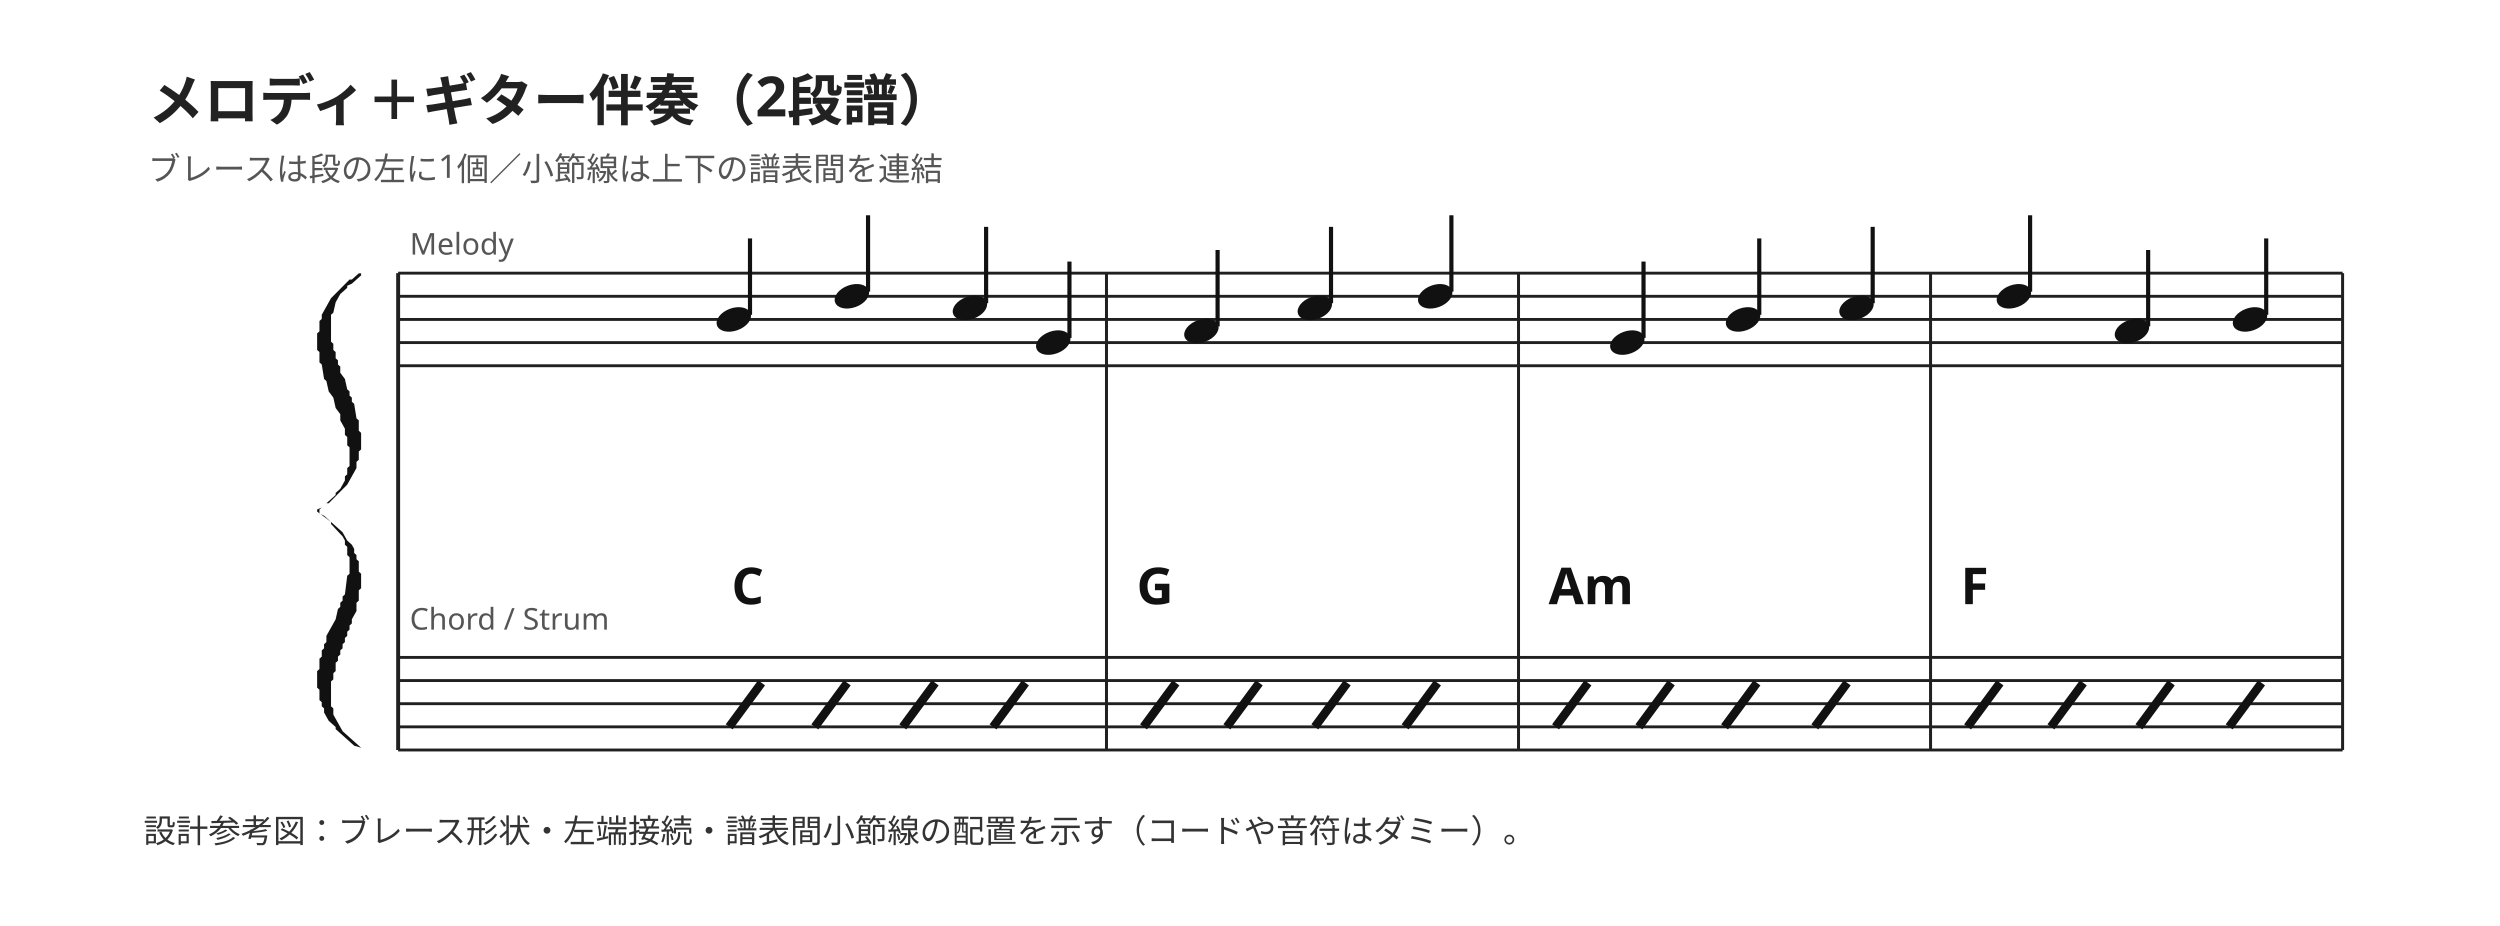
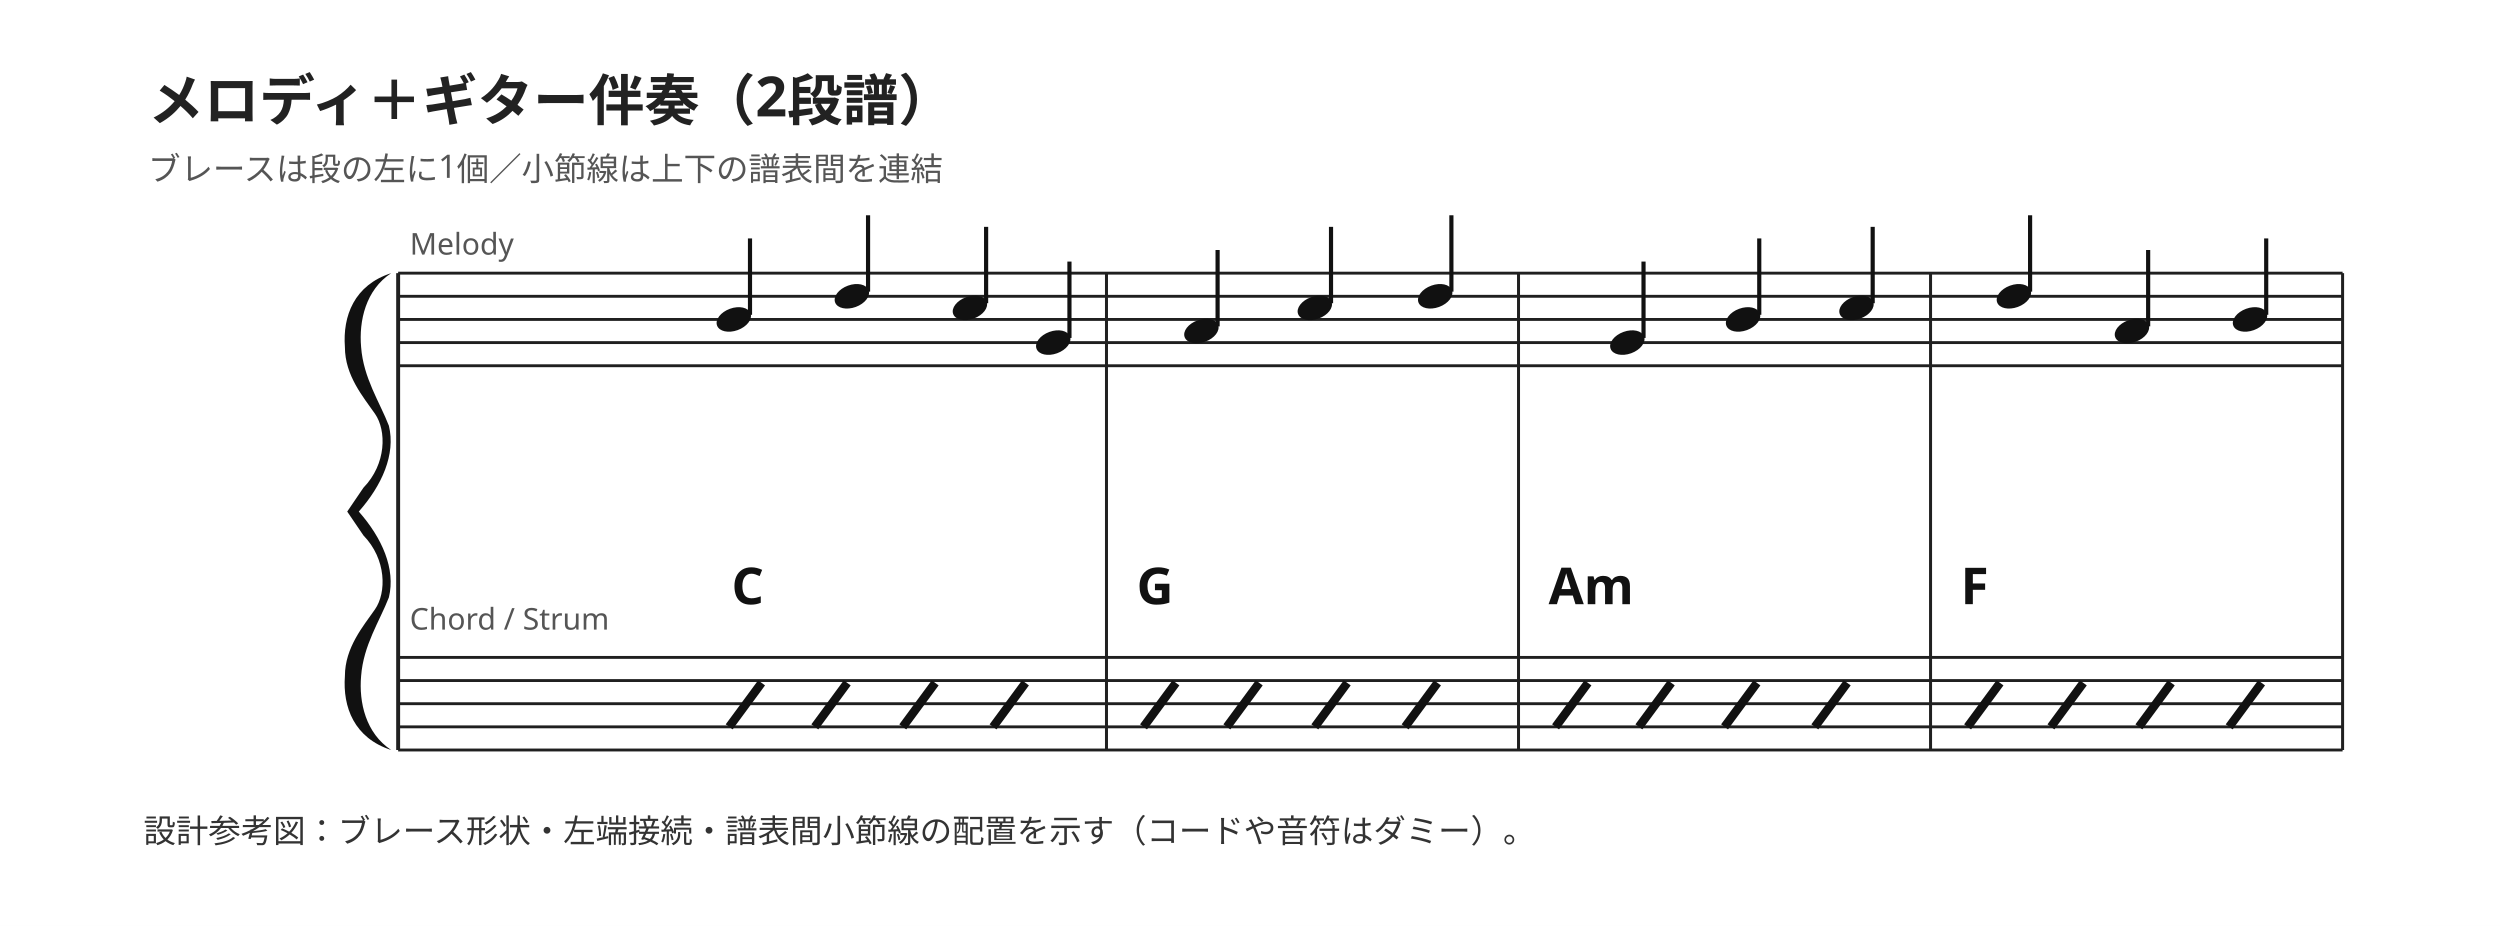
<svg xmlns="http://www.w3.org/2000/svg" width="1080" height="400" viewBox="0 0 1080 400" role="img" aria-labelledby="t d">
  <rect width="1080" height="400" fill="white" />
  <text x="64" y="52" fill="#222" font-family="sans-serif" font-weight="700" font-size="24">メロディ＋ギター伴奏（2段譜）</text>
  <text x="64" y="78" fill="#555" font-family="sans-serif" font-size="14">ブレースは段の左に1個／小節線は上下の譜表間を連結</text>
-   <path class="staff-brace" d="M 24,5 L 21,8 L 20,8 L 12,17 L 8,25 L 8,27 L 7,28 L 7,33 L 6,34 L 6,42 L 7,43 L 7,48 L 8,49 L 9,56 L 10,57 L 11,62 L 13,65 L 14,70 L 16,73 L 16,76 L 18,80 L 18,83 L 19,84 L 19,88 L 20,89 L 20,98 L 19,99 L 19,102 L 18,103 L 18,105 L 16,109 L 14,111 L 14,112 L 8,118 L 6,119 L 6,120 L 12,125 L 12,126 L 17,132 L 18,134 L 18,136 L 19,137 L 19,141 L 20,142 L 20,150 L 19,151 L 18,160 L 17,161 L 17,163 L 16,164 L 16,166 L 15,167 L 14,172 L 10,180 L 10,183 L 9,184 L 9,186 L 8,187 L 8,190 L 7,191 L 7,196 L 6,197 L 6,205 L 7,206 L 7,211 L 8,212 L 8,214 L 9,215 L 9,217 L 11,221 L 14,224 L 14,225 L 22,233 L 25,234 L 17,226 L 13,218 L 13,215 L 12,214 L 12,202 L 13,201 L 13,198 L 14,197 L 14,193 L 15,192 L 15,190 L 16,189 L 16,187 L 17,186 L 17,184 L 18,183 L 18,181 L 19,180 L 19,178 L 20,177 L 20,175 L 21,174 L 21,172 L 23,168 L 23,164 L 24,163 L 24,158 L 25,157 L 25,150 L 24,149 L 24,144 L 23,143 L 23,141 L 22,140 L 22,138 L 21,136 L 19,134 L 17,130 L 9,122 L 7,121 L 7,119 L 10,116 L 11,116 L 19,107 L 23,99 L 23,96 L 24,95 L 24,91 L 25,90 L 25,82 L 24,81 L 24,76 L 23,75 L 22,68 L 21,67 L 21,65 L 20,64 L 20,62 L 19,61 L 18,56 L 16,53 L 16,50 L 15,49 L 15,47 L 14,46 L 14,43 L 13,42 L 13,39 L 12,38 L 12,25 L 13,24 L 14,19 L 16,15 L 19,12 L 19,11 L 21,10 L 25,6 L 25,5 Z" transform="translate(131 113.6) scale(1 0.895)" fill="#111" />
+   <path class="staff-brace" d="M 22 0 C 6 5, 1 18, 2 31 C 2 43, 10 52, 15 59 C 20 66, 20 80, 10 90 C 8 93, 5 97, 3 100 C 5 103, 8 107, 10 110 C 20 120, 20 134, 15 141 C 10 148, 2 157, 2 169 C 1 182, 6 195, 22 200 C 11 193, 8 180, 9 169 C 10 156, 17 146, 21 136 C 24 124, 18 111, 8 100 C 18 89, 24 76, 21 64 C 17 54, 10 44, 9 31 C 8 20, 11 7, 22 0 Z" transform="translate(147 118) scale(1 1.03)" fill="#111" />
  <line x1="172" x2="1012" y1="118" y2="118" stroke="#202020" stroke-width="1.25" />
  <line x1="172" x2="1012" y1="128" y2="128" stroke="#202020" stroke-width="1.25" />
  <line x1="172" x2="1012" y1="138" y2="138" stroke="#202020" stroke-width="1.25" />
  <line x1="172" x2="1012" y1="148" y2="148" stroke="#202020" stroke-width="1.25" />
  <line x1="172" x2="1012" y1="158" y2="158" stroke="#202020" stroke-width="1.25" />
  <line x1="172" x2="1012" y1="284" y2="284" stroke="#202020" stroke-width="1.25" />
  <line x1="172" x2="1012" y1="294" y2="294" stroke="#202020" stroke-width="1.25" />
  <line x1="172" x2="1012" y1="304" y2="304" stroke="#202020" stroke-width="1.25" />
  <line x1="172" x2="1012" y1="314" y2="314" stroke="#202020" stroke-width="1.25" />
  <line x1="172" x2="1012" y1="324" y2="324" stroke="#202020" stroke-width="1.25" />
  <line x1="172" y1="118" x2="172" y2="324" stroke="#202020" stroke-width="1.7" />
  <line x1="478" y1="118" x2="478" y2="324" stroke="#202020" stroke-width="1.3" />
  <line x1="656" y1="118" x2="656" y2="324" stroke="#202020" stroke-width="1.3" />
  <line x1="834" y1="118" x2="834" y2="324" stroke="#202020" stroke-width="1.3" />
  <line x1="1012" y1="118" x2="1012" y2="324" stroke="#202020" stroke-width="1.3" />
  <ellipse cx="317" cy="138" rx="7.7" ry="4.9" transform="rotate(-20 317 138)" fill="#111" />
  <line x1="324" x2="324" y1="136" y2="103" stroke="#111" stroke-width="1.8" />
  <ellipse cx="368" cy="128" rx="7.7" ry="4.9" transform="rotate(-20 368 128)" fill="#111" />
  <line x1="375" x2="375" y1="126" y2="93" stroke="#111" stroke-width="1.8" />
  <ellipse cx="419" cy="133" rx="7.7" ry="4.9" transform="rotate(-20 419 133)" fill="#111" />
  <line x1="426" x2="426" y1="131" y2="98" stroke="#111" stroke-width="1.8" />
  <ellipse cx="455" cy="148" rx="7.7" ry="4.9" transform="rotate(-20 455 148)" fill="#111" />
  <line x1="462" x2="462" y1="146" y2="113" stroke="#111" stroke-width="1.8" />
  <ellipse cx="519" cy="143" rx="7.7" ry="4.9" transform="rotate(-20 519 143)" fill="#111" />
  <line x1="526" x2="526" y1="141" y2="108" stroke="#111" stroke-width="1.8" />
  <ellipse cx="568" cy="133" rx="7.7" ry="4.9" transform="rotate(-20 568 133)" fill="#111" />
  <line x1="575" x2="575" y1="131" y2="98" stroke="#111" stroke-width="1.8" />
  <ellipse cx="620" cy="128" rx="7.7" ry="4.9" transform="rotate(-20 620 128)" fill="#111" />
  <line x1="627" x2="627" y1="126" y2="93" stroke="#111" stroke-width="1.8" />
  <ellipse cx="703" cy="148" rx="7.7" ry="4.9" transform="rotate(-20 703 148)" fill="#111" />
  <line x1="710" x2="710" y1="146" y2="113" stroke="#111" stroke-width="1.8" />
  <ellipse cx="753" cy="138" rx="7.7" ry="4.9" transform="rotate(-20 753 138)" fill="#111" />
  <line x1="760" x2="760" y1="136" y2="103" stroke="#111" stroke-width="1.8" />
  <ellipse cx="802" cy="133" rx="7.7" ry="4.9" transform="rotate(-20 802 133)" fill="#111" />
  <line x1="809" x2="809" y1="131" y2="98" stroke="#111" stroke-width="1.8" />
  <ellipse cx="870" cy="128" rx="7.7" ry="4.9" transform="rotate(-20 870 128)" fill="#111" />
  <line x1="877" x2="877" y1="126" y2="93" stroke="#111" stroke-width="1.8" />
  <ellipse cx="921" cy="143" rx="7.7" ry="4.9" transform="rotate(-20 921 143)" fill="#111" />
  <line x1="928" x2="928" y1="141" y2="108" stroke="#111" stroke-width="1.8" />
  <ellipse cx="972" cy="138" rx="7.7" ry="4.9" transform="rotate(-20 972 138)" fill="#111" />
  <line x1="979" x2="979" y1="136" y2="103" stroke="#111" stroke-width="1.8" />
  <text x="316" y="261" font-family="sans-serif" font-size="22" font-weight="700" fill="#111">C</text>
  <text x="491" y="261" font-family="sans-serif" font-size="22" font-weight="700" fill="#111">G</text>
  <text x="669" y="261" font-family="sans-serif" font-size="22" font-weight="700" fill="#111">Am</text>
  <text x="847" y="261" font-family="sans-serif" font-size="22" font-weight="700" fill="#111">F</text>
  <path d="M315 314 l14 -19" stroke="#111" stroke-width="3.7" />
  <path d="M352 314 l14 -19" stroke="#111" stroke-width="3.7" />
  <path d="M390 314 l14 -19" stroke="#111" stroke-width="3.7" />
  <path d="M429 314 l14 -19" stroke="#111" stroke-width="3.7" />
  <path d="M494 314 l14 -19" stroke="#111" stroke-width="3.7" />
  <path d="M530 314 l14 -19" stroke="#111" stroke-width="3.7" />
  <path d="M568 314 l14 -19" stroke="#111" stroke-width="3.7" />
  <path d="M607 314 l14 -19" stroke="#111" stroke-width="3.7" />
  <path d="M672 314 l14 -19" stroke="#111" stroke-width="3.7" />
  <path d="M708 314 l14 -19" stroke="#111" stroke-width="3.7" />
  <path d="M745 314 l14 -19" stroke="#111" stroke-width="3.7" />
  <path d="M784 314 l14 -19" stroke="#111" stroke-width="3.7" />
  <path d="M850 314 l14 -19" stroke="#111" stroke-width="3.7" />
  <path d="M886 314 l14 -19" stroke="#111" stroke-width="3.7" />
  <path d="M924 314 l14 -19" stroke="#111" stroke-width="3.7" />
  <path d="M963 314 l14 -19" stroke="#111" stroke-width="3.7" />
  <text x="177" y="110" font-family="sans-serif" font-size="13" fill="#555">Melody</text>
  <text x="177" y="272" font-family="sans-serif" font-size="13" fill="#555">Chord / Strum</text>
  <text x="62" y="364" font-family="sans-serif" font-size="14" fill="#333">設計参考図：ブレース形状・左端接続・譜表間小節線の配置を示す（コードや音符はダミー）。</text>
</svg>
